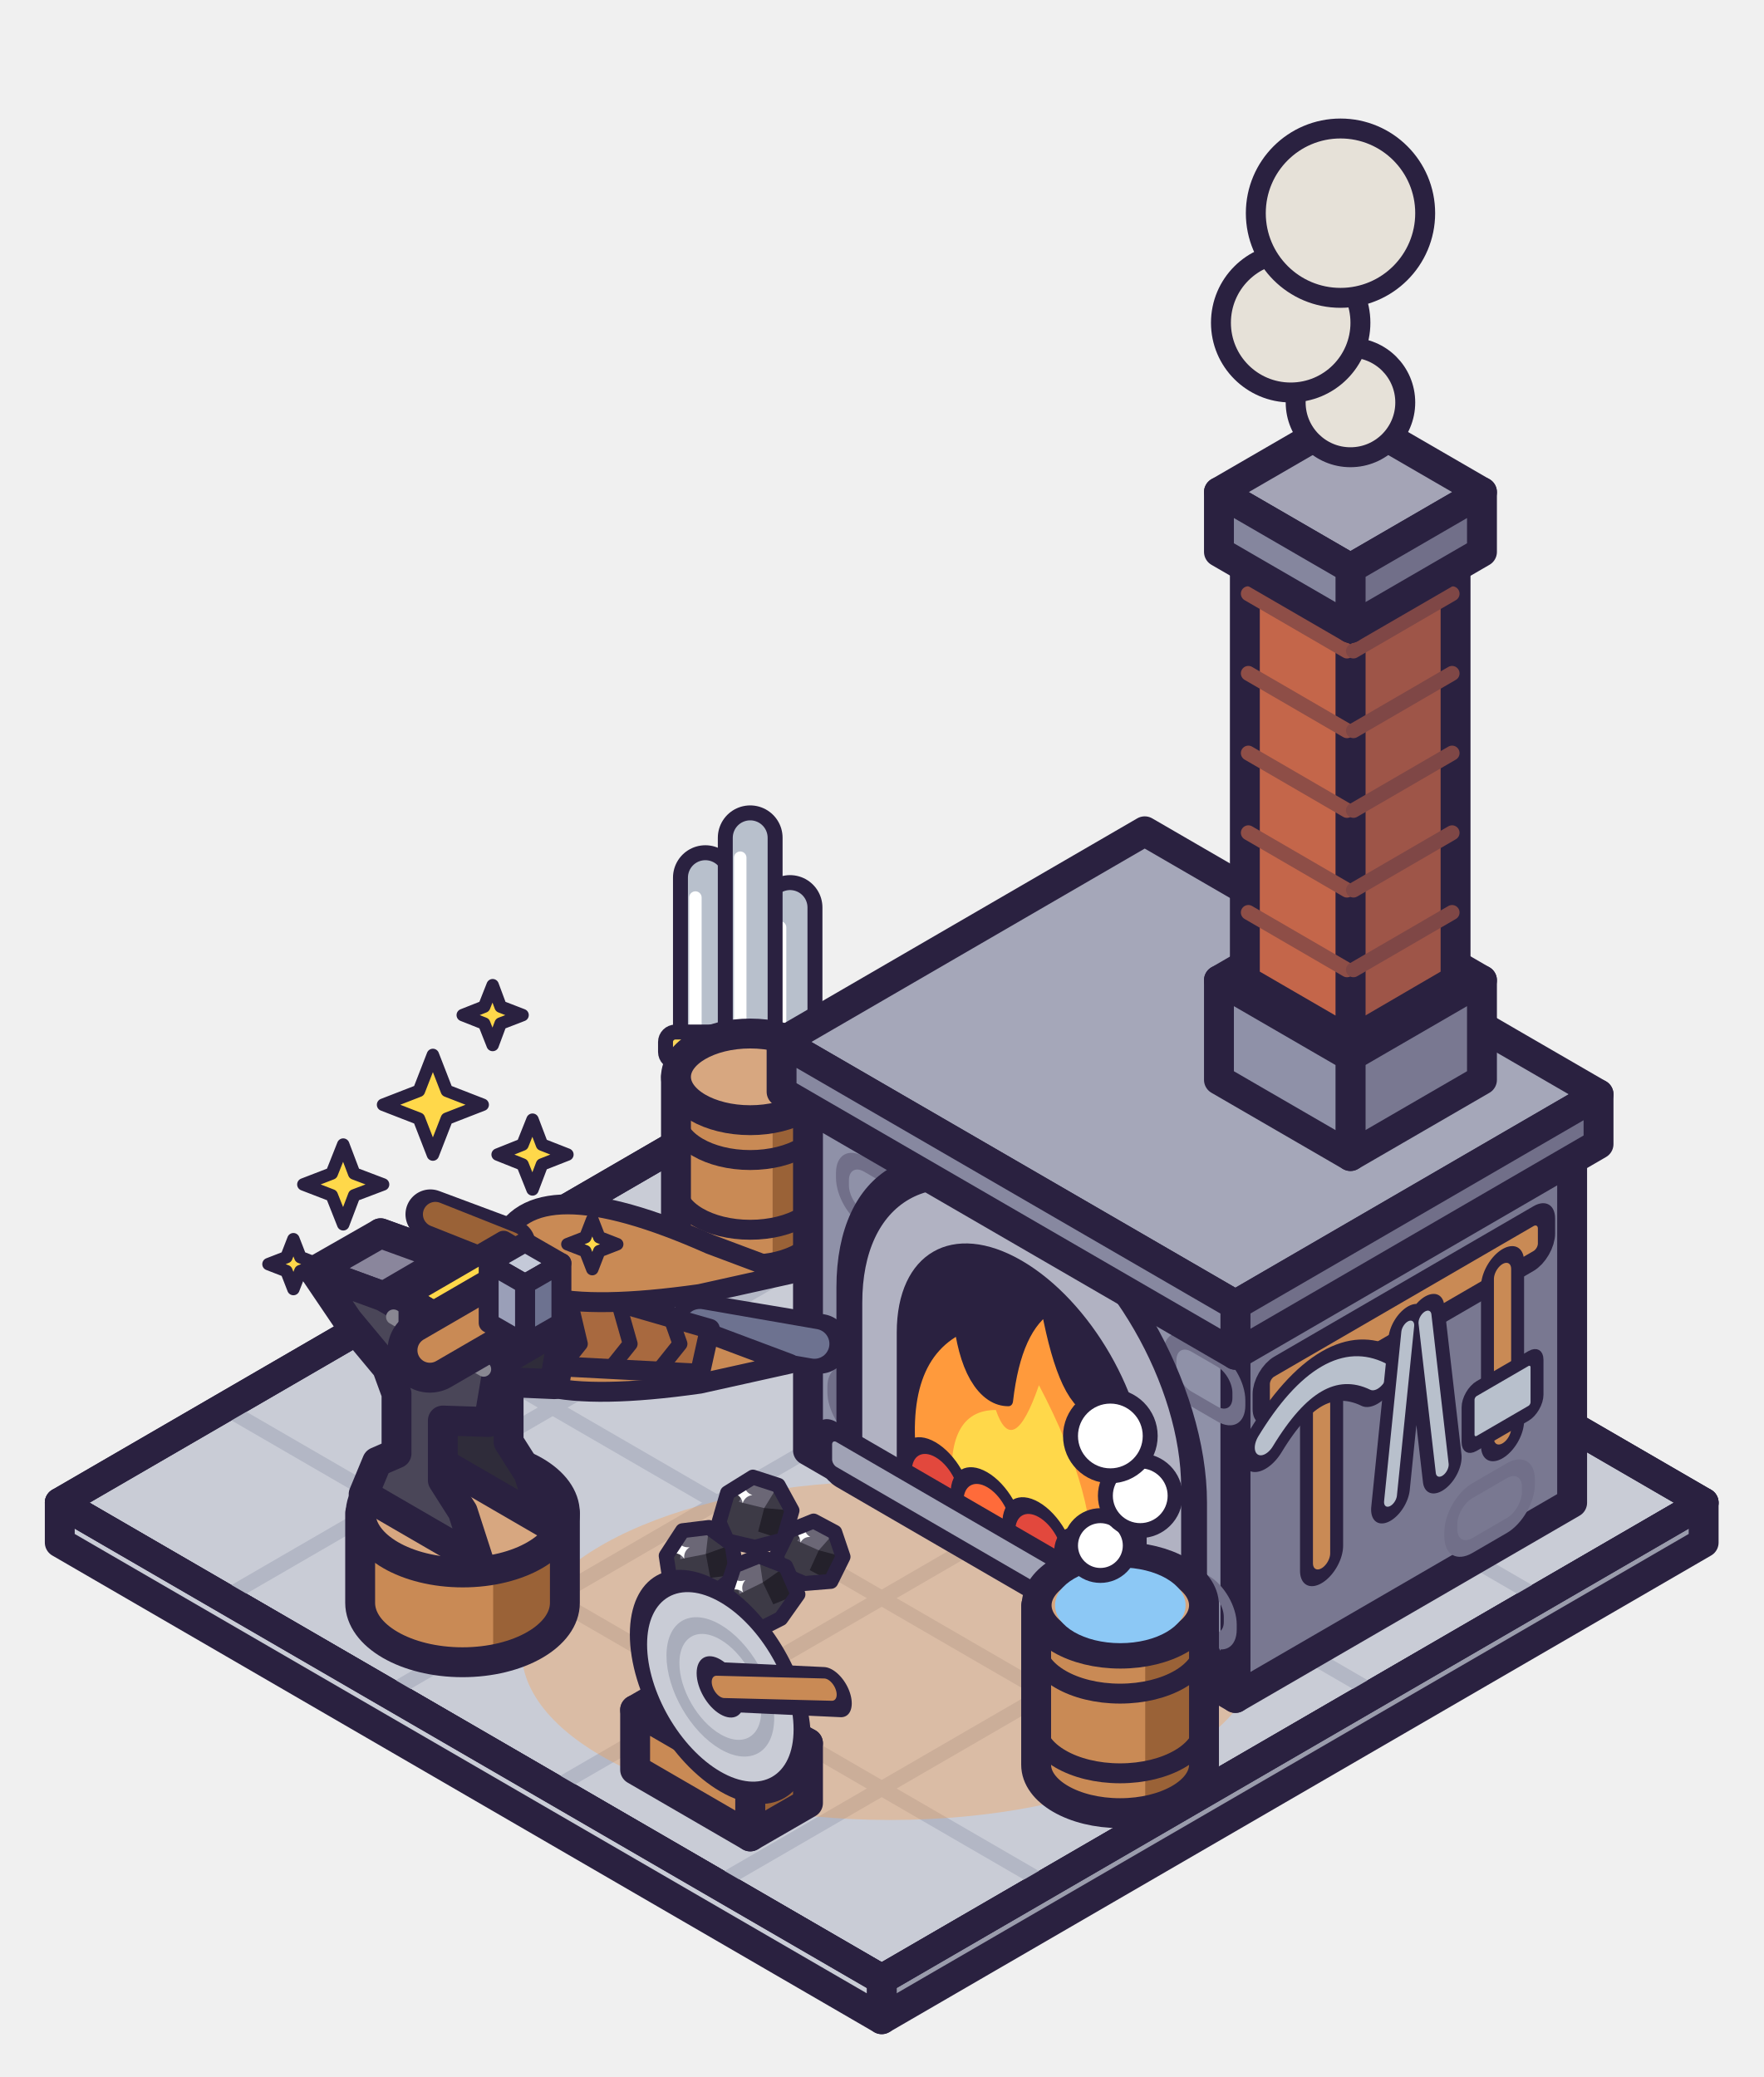
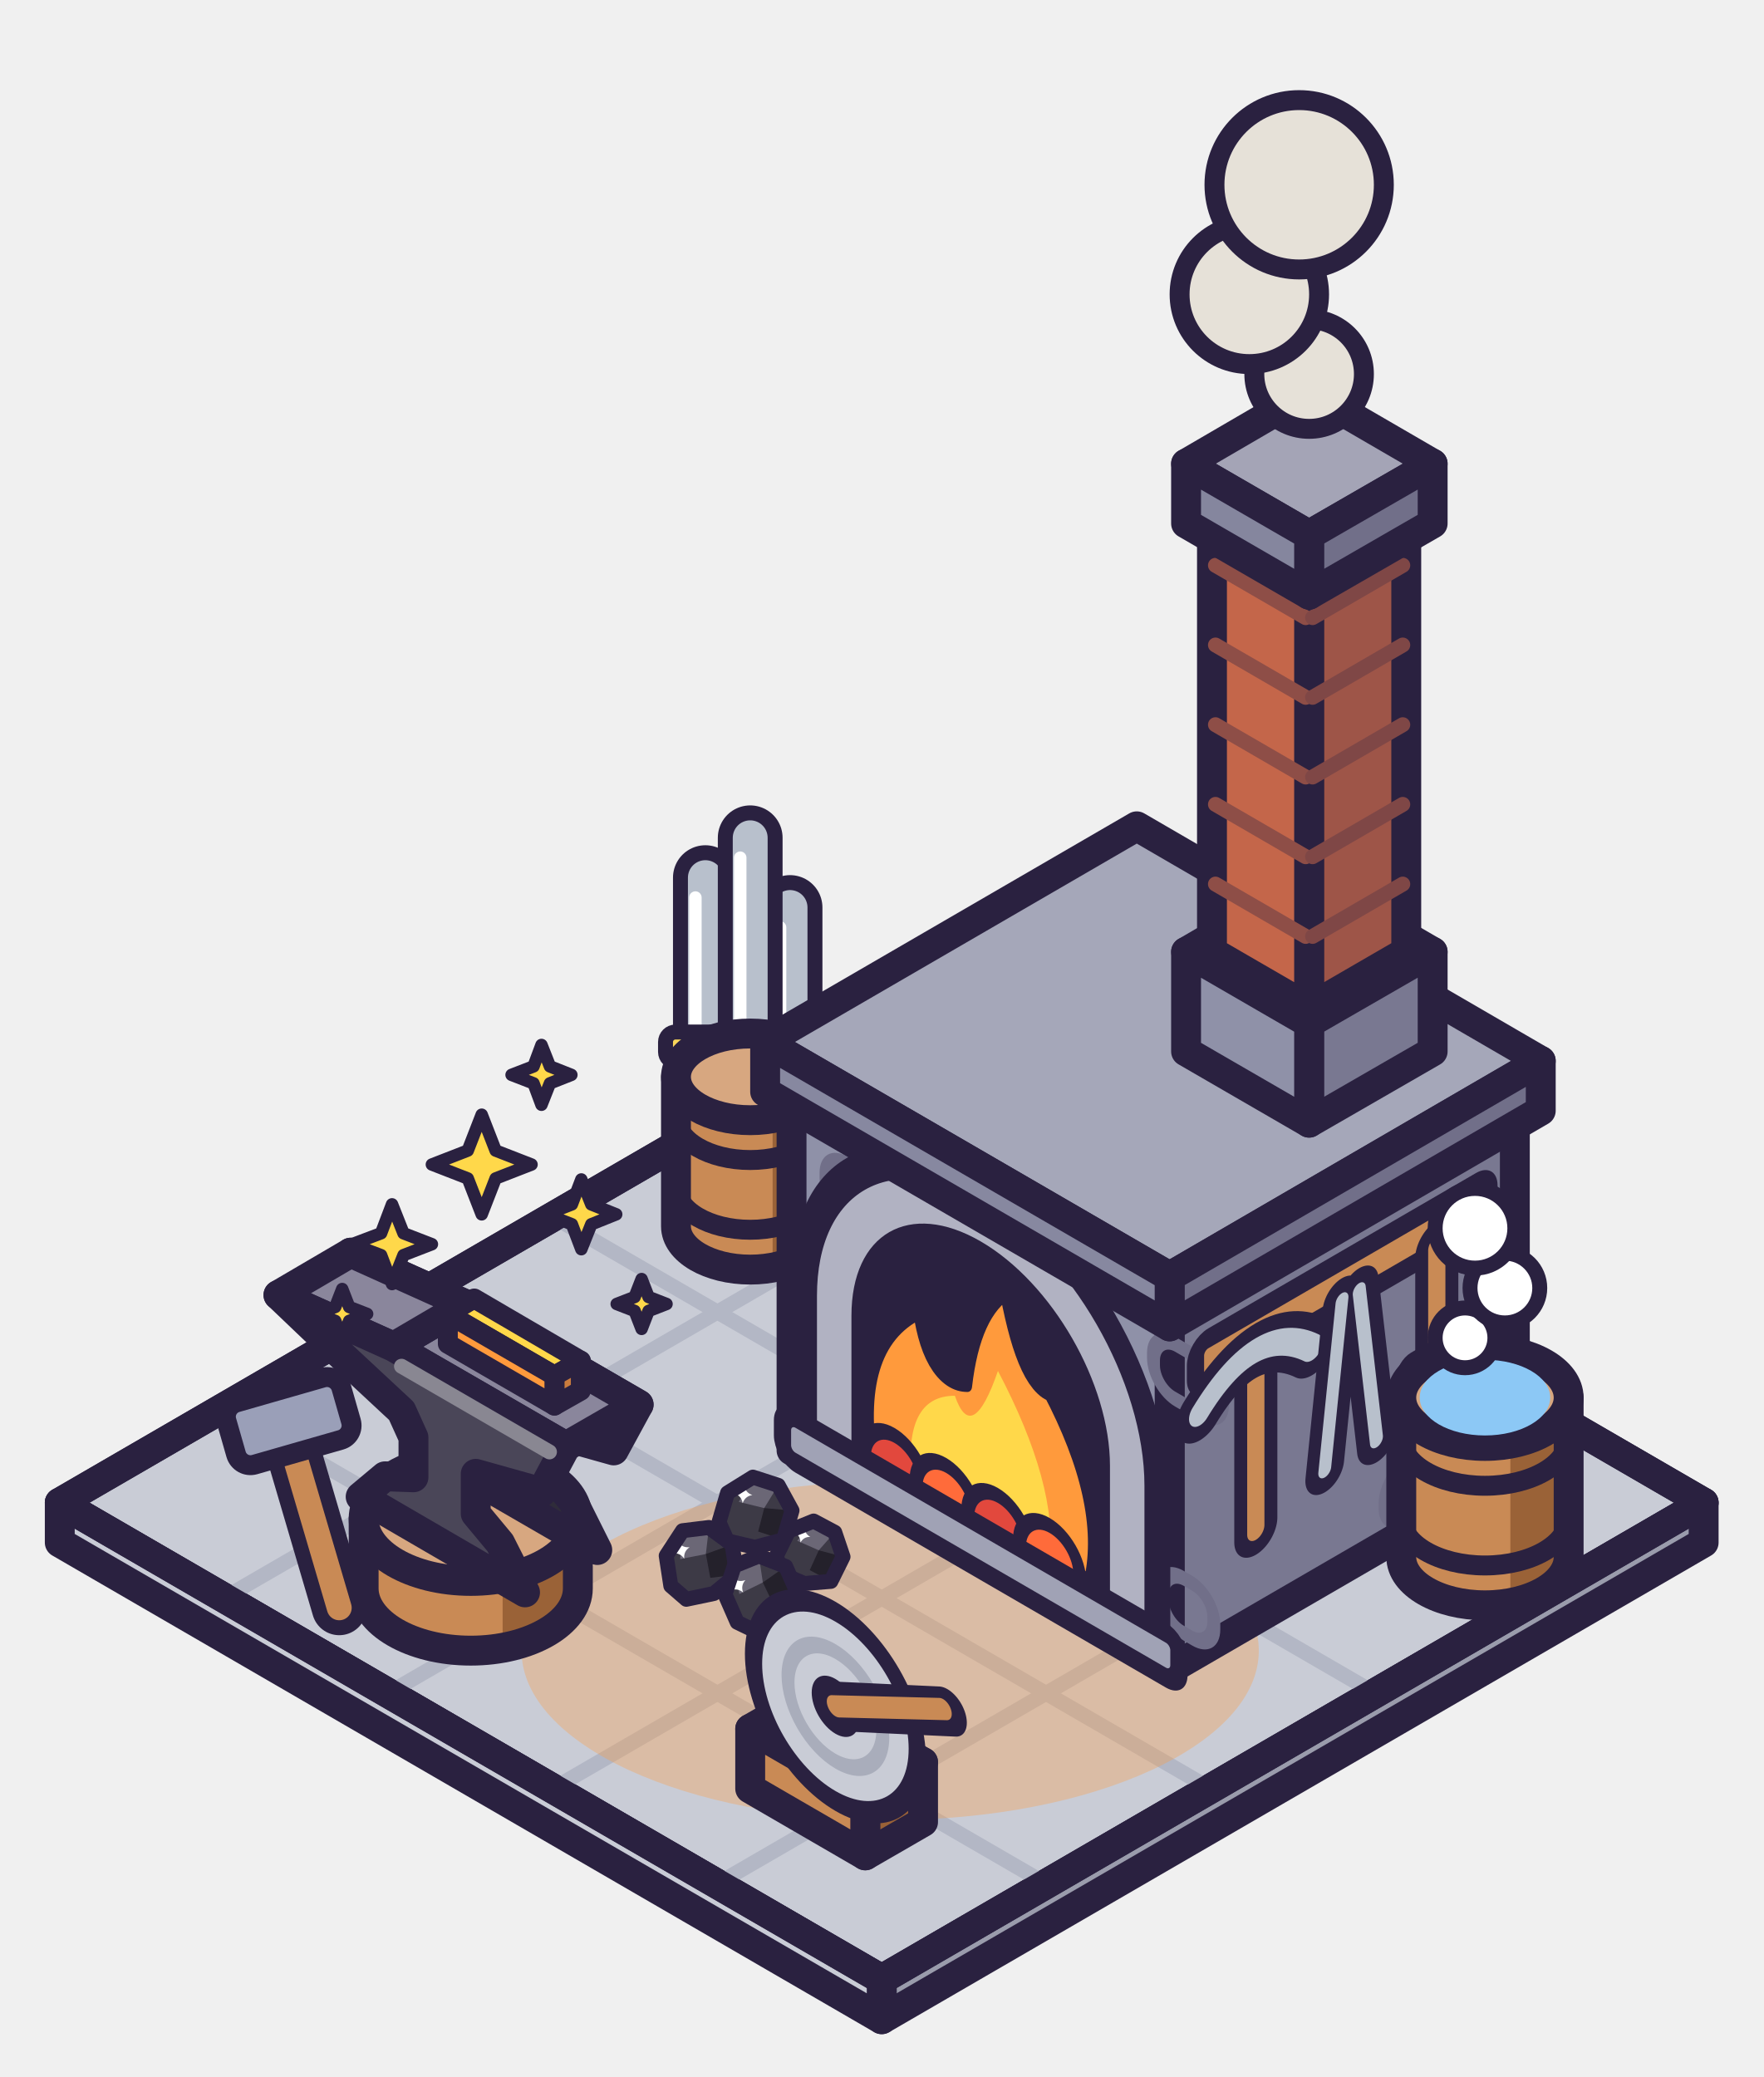
<svg xmlns="http://www.w3.org/2000/svg" width="354" height="417" viewBox="0 0 354 417" stroke-linejoin="round" stroke-linecap="round">
  <defs>
    <clipPath id="cyl1">
      <path d="M135.7 216.2 L135.7 246.2 A14.9 8.7 0 0 0 165.5 246.2 L165.5 216.2 Z" />
    </clipPath>
    <clipPath id="cyl2">
-       <path d="M72.3 303.8 L72.3 321.8 A20.5 11.9 0 0 0 113.4 321.8 L113.4 303.8 Z" />
+       <path d="M73 304.9 L73 318.9 A21.5 12.5 0 0 0 116 318.9 L116 304.9 Z" />
    </clipPath>
    <clipPath id="cyl3">
-       <path d="M208 322.3 L208 354.3 A16.8 9.7 0 0 0 241.7 354.3 L241.7 322.3 Z" />
+       <path d="M281.3 280.6 L281.3 312.6 A16.8 9.7 0 0 0 314.9 312.6 L314.9 280.6 Z" />
    </clipPath>
  </defs>
  <polygon points="177,206 342,301.7 177,397.4 12,301.7" fill="#c9ccd6" stroke="#2a2140" stroke-width="6" />
  <polygon points="342,309.7 177,405.4 177,397.4 342,301.7" fill="#9a9cac" stroke="#2a2140" stroke-width="6" />
  <polygon points="177,405.4 12,309.7 12,301.7 177,397.4" fill="#c9ccd6" stroke="#2a2140" stroke-width="6" />
  <path d="M207.4 226.7 L47.6 319.3" stroke="#b3b7c5" stroke-width="3" fill="none" />
  <path d="M146.6 226.7 L306.4 319.3" stroke="#b3b7c5" stroke-width="3" fill="none" />
  <path d="M240.4 245.8 L80.6 338.4" stroke="#b3b7c5" stroke-width="3" fill="none" />
  <path d="M113.6 245.8 L273.4 338.4" stroke="#b3b7c5" stroke-width="3" fill="none" />
  <path d="M273.4 265 L113.6 357.6" stroke="#b3b7c5" stroke-width="3" fill="none" />
  <path d="M80.6 265 L240.4 357.6" stroke="#b3b7c5" stroke-width="3" fill="none" />
  <path d="M306.4 284.1 L146.6 376.7" stroke="#b3b7c5" stroke-width="3" fill="none" />
  <path d="M47.6 284.1 L207.4 376.7" stroke="#b3b7c5" stroke-width="3" fill="none" />
  <polygon points="177,206 342,301.7 177,397.4 12,301.7" fill="none" stroke="#2a2140" stroke-width="6" />
  <ellipse cx="178.7" cy="331.4" rx="74" ry="34" fill="#ff9a3c" opacity="0.32" />
  <path d="M141.6 216.2 L141.6 176.2" stroke="#2a2140" stroke-width="13" />
  <path d="M141.6 216.2 L141.6 176.2" stroke="#b8c0cc" stroke-width="7" />
  <path d="M139.6 180.2 L139.6 208.2" stroke="#ffffff" stroke-width="2.5" />
  <rect x="133.6" y="207.2" width="16" height="6" rx="2" fill="#f9d65a" stroke="#2a2140" stroke-width="3" />
  <path d="M158.6 216.2 L158.6 182.2" stroke="#2a2140" stroke-width="13" />
  <path d="M158.6 216.2 L158.6 182.2" stroke="#b8c0cc" stroke-width="7" />
  <path d="M156.6 186.2 L156.6 208.2" stroke="#ffffff" stroke-width="2.5" />
  <rect x="150.6" y="207.2" width="16" height="6" rx="2" fill="#f9d65a" stroke="#2a2140" stroke-width="3" />
  <path d="M150.6 216.2 L150.6 168.2" stroke="#2a2140" stroke-width="13" />
  <path d="M150.6 216.2 L150.6 168.2" stroke="#b8c0cc" stroke-width="7" />
  <path d="M148.6 172.2 L148.6 208.2" stroke="#ffffff" stroke-width="2.5" />
  <rect x="142.6" y="207.2" width="16" height="6" rx="2" fill="#f9d65a" stroke="#2a2140" stroke-width="3" />
  <path d="M135.7 216.2 L135.7 246.2 A14.9 8.7 0 0 0 165.5 246.2 L165.5 216.2 Z" fill="#c98a55" />
  <rect x="155.1" y="207.5" width="14.9" height="47.3" fill="#9a6237" clip-path="url(#cyl1)" />
  <path d="M135.7 238.2 A14.9 8.7 0 0 0 165.5 238.2" stroke="#2a2140" stroke-width="4" fill="none" clip-path="url(#cyl1)" />
  <path d="M135.7 224.2 A14.9 8.7 0 0 0 165.5 224.2" stroke="#2a2140" stroke-width="4" fill="none" clip-path="url(#cyl1)" />
  <path d="M135.7 216.2 L135.7 246.2 A14.9 8.7 0 0 0 165.5 246.2 L165.5 216.2 Z" fill="none" stroke="#2a2140" stroke-width="6" />
  <ellipse cx="150.6" cy="216.2" rx="14.9" ry="8.7" fill="#d7a780" stroke="#2a2140" stroke-width="6" />
-   <polygon points="229.8,179.9 315.6,229.7 248,268.9 162.2,219.2" fill="#b1b2c2" stroke="#2a2140" stroke-width="6" />
-   <polygon points="315.6,301.7 248,340.9 248,268.9 315.6,229.7" fill="#797891" stroke="#2a2140" stroke-width="6" />
-   <polygon points="248,340.9 162.2,291.2 162.2,219.2 248,268.9" fill="#8f91a8" stroke="#2a2140" stroke-width="6" />
-   <g transform="matrix(0.865 0.502 0 1 162.2 291.2)">
+   <polygon points="228.2,179 304.1,223 234.8,263.2 158.9,219.2" fill="#b1b2c2" stroke="#2a2140" stroke-width="6" />
+   <polygon points="304.1,295 234.8,335.2 234.8,263.2 304.1,223" fill="#797891" stroke="#2a2140" stroke-width="6" />
+   <polygon points="234.8,335.2 158.9,291.2 158.9,219.2 234.8,263.2" fill="#8f91a8" stroke="#2a2140" stroke-width="6" />
+   <g transform="matrix(0.865 0.502 0 1 158.9 291.2)">
    <rect x="6" y="-20" width="14" height="11" rx="5" fill="none" stroke="#716f89" stroke-width="3" />
  </g>
-   <g transform="matrix(0.865 0.502 0 1 162.2 291.2)">
+   <g transform="matrix(0.865 0.502 0 1 158.9 291.2)">
    <rect x="8" y="-64" width="18" height="11" rx="5" fill="none" stroke="#716f89" stroke-width="3" />
  </g>
-   <g transform="matrix(0.865 0.502 0 1 162.2 291.2)">
+   <g transform="matrix(0.865 0.502 0 1 158.9 291.2)">
    <rect x="84" y="-66" width="16" height="11" rx="5" fill="none" stroke="#716f89" stroke-width="3" />
  </g>
-   <g transform="matrix(0.865 0.502 0 1 162.2 291.2)">
+   <g transform="matrix(0.865 0.502 0 1 158.9 291.2)">
    <rect x="86" y="-20" width="12" height="11" rx="5" fill="none" stroke="#716f89" stroke-width="3" />
  </g>
-   <g transform="matrix(0.865 -0.502 0 1 248 340.9)">
+   <g transform="matrix(0.865 -0.502 0 1 234.8 335.2)">
    <rect x="50" y="-14" width="18" height="11" rx="5" fill="none" stroke="#716f89" stroke-width="3" />
  </g>
-   <g transform="matrix(0.865 0.502 0 1 162.2 291.2)">
-     <path d="M9.6 0 V-36 A40 40 0 0 1 89.6 -36 V0 Z" fill="#b1b2c2" stroke="#2a2140" stroke-width="6" />
-     <path d="M9.6 -36 A40 40 0 0 1 89.6 -36" fill="none" stroke="#2a2140" stroke-width="3" stroke-dasharray="3 14" />
-     <path d="M20.6 -6 V-34 A29 29 0 0 1 78.6 -34 V-6 Z" fill="#2a2140" />
-     <path d="M23.6 -8 Q19.6 -30 35.6 -44 Q37.6 -30 45.6 -34 Q47.6 -50 55.6 -58 Q59.6 -40 65.6 -42 Q79.6 -26 75.6 -8 Z" fill="#ff9a3c" stroke="#2a2140" stroke-width="4" />
-     <path d="M33.6 -8 Q31.6 -24 43.6 -30 Q47.6 -22 53.6 -40 Q67.6 -24 65.6 -8 Z" fill="#ffd84a" />
-     <circle cx="29.6" cy="-8" r="7" fill="#e2483d" stroke="#2a2140" stroke-width="3" />
-     <circle cx="41.6" cy="-8" r="7" fill="#ff6b3a" stroke="#2a2140" stroke-width="3" />
-     <circle cx="53.6" cy="-8" r="7" fill="#e2483d" stroke="#2a2140" stroke-width="3" />
-     <circle cx="65.6" cy="-8" r="7" fill="#ff6b3a" stroke="#2a2140" stroke-width="3" />
-     <rect x="3.6" y="-7" width="92" height="9" rx="3" fill="#a0a2b5" stroke="#2a2140" stroke-width="4" />
+   <g transform="matrix(0.865 0.502 0 1 158.9 291.2)">
+     <path d="M2.9 0 V-34 A41 41 0 0 1 84.9 -34 V0 Z" fill="#b1b2c2" stroke="#2a2140" stroke-width="6" />
+     <path d="M2.9 -34 A41 41 0 0 1 84.9 -34" fill="none" stroke="#2a2140" stroke-width="3" stroke-dasharray="3 14" />
+     <path d="M13.9 -6 V-34 A30 30 0 0 1 73.9 -34 V-6 Z" fill="#2a2140" />
+     <path d="M17.9 -8 Q13.9 -30 29.9 -44 Q31.9 -30 39.9 -34 Q41.9 -50 49.9 -58 Q53.9 -40 59.9 -42 Q73.9 -26 69.9 -8 Z" fill="#ff9a3c" stroke="#2a2140" stroke-width="4" />
+     <path d="M27.9 -8 Q25.9 -24 37.9 -30 Q41.9 -22 47.9 -40 Q61.9 -24 59.9 -8 Z" fill="#ffd84a" />
+     <circle cx="23.9" cy="-8" r="7" fill="#e2483d" stroke="#2a2140" stroke-width="3" />
+     <circle cx="35.9" cy="-8" r="7" fill="#ff6b3a" stroke="#2a2140" stroke-width="3" />
+     <circle cx="47.9" cy="-8" r="7" fill="#e2483d" stroke="#2a2140" stroke-width="3" />
+     <circle cx="59.9" cy="-8" r="7" fill="#ff6b3a" stroke="#2a2140" stroke-width="3" />
+     <rect x="-2.1" y="-7" width="92" height="9" rx="3" fill="#a0a2b5" stroke="#2a2140" stroke-width="4" />
  </g>
-   <g transform="matrix(0.865 -0.502 0 1 248 340.9)">
-     <rect x="6" y="-62" width="66.2" height="9" rx="3" fill="#c98a55" stroke="#2a2140" stroke-width="4" />
+   <g transform="matrix(0.865 -0.502 0 1 234.8 335.2)">
+     <rect x="6" y="-62" width="68.1" height="9" rx="3" fill="#c98a55" stroke="#2a2140" stroke-width="4" />
    <path d="M20 -54 L20 -18" stroke="#2a2140" stroke-width="10" fill="none" />
    <path d="M20 -54 L20 -18" stroke="#c98a55" stroke-width="4" fill="none" />
    <path d="M7 -48 Q20 -60 33 -48" stroke="#2a2140" stroke-width="11" fill="none" />
    <path d="M7 -48 Q20 -60 33 -48" stroke="#b8c0cc" stroke-width="5" fill="none" />
    <path d="M40 -54 L36 -22 M44 -54 L48 -22" stroke="#2a2140" stroke-width="9" fill="none" />
    <path d="M40 -54 L36 -22 M44 -54 L48 -22" stroke="#b8c0cc" stroke-width="3" fill="none" />
    <path d="M62 -54 L62 -22" stroke="#2a2140" stroke-width="10" fill="none" />
    <path d="M62 -54 L62 -22" stroke="#c98a55" stroke-width="4" fill="none" />
    <rect x="54" y="-34" width="16" height="11" rx="2" fill="#b8c0cc" stroke="#2a2140" stroke-width="3" />
  </g>
-   <polygon points="229.8,166.9 320.9,219.7 248,262 156.9,209.2" fill="#a5a7b9" stroke="#2a2140" stroke-width="6" />
-   <polygon points="320.9,229.7 248,272 248,262 320.9,219.7" fill="#716f89" stroke="#2a2140" stroke-width="6" />
-   <polygon points="248,272 156.9,219.2 156.9,209.2 248,262" fill="#8788a0" stroke="#2a2140" stroke-width="6" />
-   <polygon points="271.1,181.5 297.5,196.8 271.1,212.1 244.7,196.8" fill="#b1b2c2" stroke="#2a2140" stroke-width="6" />
-   <polygon points="297.5,216.8 271.1,232.1 271.1,212.1 297.5,196.8" fill="#797891" stroke="#2a2140" stroke-width="6" />
-   <polygon points="271.1,232.1 244.7,216.8 244.7,196.8 271.1,212.1" fill="#8f91a8" stroke="#2a2140" stroke-width="6" />
-   <polygon points="271.1,98.6 292.2,110.8 271.1,123.1 249.9,110.8" fill="#d38c77" stroke="#2a2140" stroke-width="6" />
-   <polygon points="292.2,196.8 271.1,209.1 271.1,123.1 292.2,110.8" fill="#9e5548" stroke="#2a2140" stroke-width="6" />
-   <polygon points="271.1,209.1 249.9,196.8 249.9,110.8 271.1,123.1" fill="#c4664a" stroke="#2a2140" stroke-width="6" />
-   <path d="M250.6 183.2 L270.4 194.7" stroke="#8e4e47" stroke-width="3" fill="none" />
-   <path d="M271.7 194.7 L291.5 183.2" stroke="#7f4746" stroke-width="3" fill="none" />
-   <path d="M250.6 167.2 L270.4 178.7" stroke="#8e4e47" stroke-width="3" fill="none" />
-   <path d="M271.7 178.7 L291.5 167.2" stroke="#7f4746" stroke-width="3" fill="none" />
-   <path d="M250.6 151.2 L270.4 162.7" stroke="#8e4e47" stroke-width="3" fill="none" />
-   <path d="M271.7 162.7 L291.5 151.2" stroke="#7f4746" stroke-width="3" fill="none" />
-   <path d="M250.6 135.2 L270.4 146.7" stroke="#8e4e47" stroke-width="3" fill="none" />
-   <path d="M271.7 146.7 L291.5 135.2" stroke="#7f4746" stroke-width="3" fill="none" />
-   <path d="M250.6 119.2 L270.4 130.7" stroke="#8e4e47" stroke-width="3" fill="none" />
-   <path d="M271.7 130.7 L291.5 119.2" stroke="#7f4746" stroke-width="3" fill="none" />
-   <polygon points="271.1,83.5 297.5,98.8 271.1,114.1 244.7,98.8" fill="#a4a4b6" stroke="#2a2140" stroke-width="6" />
-   <polygon points="297.5,110.8 271.1,126.1 271.1,114.1 297.5,98.8" fill="#716f89" stroke="#2a2140" stroke-width="6" />
-   <polygon points="271.1,126.1 244.7,110.8 244.7,98.8 271.1,114.1" fill="#85869e" stroke="#2a2140" stroke-width="6" />
-   <circle cx="271.1" cy="80.8" r="11" fill="#e6e1d8" stroke="#2a2140" stroke-width="4" />
-   <circle cx="259.1" cy="64.8" r="14" fill="#e6e1d8" stroke="#2a2140" stroke-width="4" />
-   <circle cx="269.1" cy="42.8" r="17" fill="#e6e1d8" stroke="#2a2140" stroke-width="4" />
-   <path d="M140.5 265.8 L164.5 269.8" stroke="#2a2140" stroke-width="12" />
-   <path d="M140.5 265.8 L163.5 269.8" stroke="#6d7290" stroke-width="6" />
-   <path d="M158.5 273.8 L142.5 267.8 Q106.5 251.8 100.4 267.8 Q98.4 283.8 140.5 277.8 Z" fill="#c98a55" stroke="#2a2140" stroke-width="4" />
-   <path d="M142.5 266.8 L104.5 255.8 L102.5 273.8 L140.5 275.8 Z" fill="#a8693f" stroke="#2a2140" stroke-width="4" />
-   <path d="M132.5 258.5 L136.5 269.8 L132.5 274.8" fill="none" stroke="#2a2140" stroke-width="3" />
-   <path d="M122.5 255.7 L126.5 269.8 L122.5 274.8" fill="none" stroke="#2a2140" stroke-width="3" />
-   <path d="M112.5 252.9 L116.5 269.8 L112.5 274.8" fill="none" stroke="#2a2140" stroke-width="3" />
-   <path d="M158.5 255.8 L142.5 249.8 Q106.5 233.8 100.4 249.8 Q98.4 265.8 140.5 259.8 Z" fill="#c98a55" stroke="#2a2140" stroke-width="4" />
-   <path d="M102.5 249.8 L86.4 243.8 M102.5 271.8 L86.4 273.8" stroke="#2a2140" stroke-width="10" />
-   <path d="M102.5 249.8 L87.4 243.8 M102.5 271.8 L87.4 273.8" stroke="#9a6237" stroke-width="5" />
+   <polygon points="228.2,165.9 309.3,213 234.8,256.3 153.6,209.2" fill="#a5a7b9" stroke="#2a2140" stroke-width="6" />
+   <polygon points="309.3,223 234.8,266.3 234.8,256.3 309.3,213" fill="#716f89" stroke="#2a2140" stroke-width="6" />
+   <polygon points="234.8,266.3 153.6,219.2 153.6,209.2 234.8,256.3" fill="#8788a0" stroke="#2a2140" stroke-width="6" />
+   <polygon points="262.8,176.7 287.6,191.1 262.8,205.4 238.1,191.1" fill="#b1b2c2" stroke="#2a2140" stroke-width="6" />
+   <polygon points="287.6,211.1 262.8,225.4 262.8,205.4 287.6,191.1" fill="#797891" stroke="#2a2140" stroke-width="6" />
+   <polygon points="262.8,225.4 238.1,211.1 238.1,191.1 262.8,205.4" fill="#8f91a8" stroke="#2a2140" stroke-width="6" />
+   <polygon points="262.8,93.8 282.3,105.1 262.8,116.4 243.3,105.1" fill="#d38c77" stroke="#2a2140" stroke-width="6" />
+   <polygon points="282.3,191.1 262.8,202.4 262.8,116.4 282.3,105.1" fill="#9e5548" stroke="#2a2140" stroke-width="6" />
+   <polygon points="262.8,202.4 243.3,191.1 243.3,105.1 262.8,116.4" fill="#c4664a" stroke="#2a2140" stroke-width="6" />
+   <path d="M244 177.5 L262.1 188" stroke="#8e4e47" stroke-width="3" fill="none" />
+   <path d="M263.5 188 L281.6 177.5" stroke="#7f4746" stroke-width="3" fill="none" />
+   <path d="M244 161.5 L262.1 172" stroke="#8e4e47" stroke-width="3" fill="none" />
+   <path d="M263.5 172 L281.6 161.5" stroke="#7f4746" stroke-width="3" fill="none" />
+   <path d="M244 145.5 L262.1 156" stroke="#8e4e47" stroke-width="3" fill="none" />
+   <path d="M263.5 156 L281.6 145.5" stroke="#7f4746" stroke-width="3" fill="none" />
+   <path d="M244 129.5 L262.1 140" stroke="#8e4e47" stroke-width="3" fill="none" />
+   <path d="M263.5 140 L281.6 129.5" stroke="#7f4746" stroke-width="3" fill="none" />
+   <path d="M244 113.5 L262.1 124" stroke="#8e4e47" stroke-width="3" fill="none" />
+   <path d="M263.5 124 L281.6 113.5" stroke="#7f4746" stroke-width="3" fill="none" />
+   <polygon points="262.8,78.7 287.6,93.1 262.8,107.4 238.1,93.1" fill="#a4a4b6" stroke="#2a2140" stroke-width="6" />
+   <polygon points="287.6,105.1 262.8,119.4 262.8,107.4 287.6,93.1" fill="#716f89" stroke="#2a2140" stroke-width="6" />
+   <polygon points="262.8,119.4 238.1,105.1 238.1,93.1 262.8,107.4" fill="#85869e" stroke="#2a2140" stroke-width="6" />
+   <circle cx="262.8" cy="75.1" r="11" fill="#e6e1d8" stroke="#2a2140" stroke-width="4" />
+   <circle cx="250.8" cy="59.1" r="14" fill="#e6e1d8" stroke="#2a2140" stroke-width="4" />
+   <circle cx="260.8" cy="37.1" r="17" fill="#e6e1d8" stroke="#2a2140" stroke-width="4" />
  <g transform="translate(140.3 314) rotate(-20) scale(0.2) translate(-50 -55)">
    <polygon points="16,66 22,36 46,18 72,24 88,48 82,78 54,88 26,84" fill="#3d3a46" />
    <polygon points="46,18 72,24 60,48 34,44" fill="#6b6776" />
    <polygon points="60,48 88,48 82,78 56,72" fill="#24212b" />
    <path d="M38 27 Q39.8 34.2 47 36 Q39.8 37.8 38 45 Q36.2 37.8 29 36 Q36.2 34.2 38 27 Z" fill="#ffffff" />
    <polygon points="16,66 22,36 46,18 72,24 88,48 82,78 54,88 26,84" fill="none" stroke="#2a2140" stroke-width="15" />
  </g>
  <g transform="translate(162.3 312) rotate(15) scale(0.18) translate(-50 -55)">
    <polygon points="16,66 22,36 46,18 72,24 88,48 82,78 54,88 26,84" fill="#3d3a46" />
    <polygon points="46,18 72,24 60,48 34,44" fill="#6b6776" />
    <polygon points="60,48 88,48 82,78 56,72" fill="#24212b" />
    <path d="M38 27 Q39.8 34.2 47 36 Q39.8 37.8 38 45 Q36.2 37.8 29 36 Q36.2 34.2 38 27 Z" fill="#ffffff" />
    <polygon points="16,66 22,36 46,18 72,24 88,48 82,78 54,88 26,84" fill="none" stroke="#2a2140" stroke-width="16.7" />
  </g>
  <g transform="translate(151.3 304) rotate(5) scale(0.2) translate(-50 -55)">
    <polygon points="16,66 22,36 46,18 72,24 88,48 82,78 54,88 26,84" fill="#3d3a46" />
    <polygon points="46,18 72,24 60,48 34,44" fill="#6b6776" />
    <polygon points="60,48 88,48 82,78 56,72" fill="#24212b" />
    <path d="M38 27 Q39.8 34.2 47 36 Q39.8 37.8 38 45 Q36.2 37.8 29 36 Q36.2 34.2 38 27 Z" fill="#ffffff" />
    <polygon points="16,66 22,36 46,18 72,24 88,48 82,78 54,88 26,84" fill="none" stroke="#2a2140" stroke-width="15" />
  </g>
  <g transform="translate(152.3 320) rotate(-35) scale(0.2) translate(-50 -55)">
    <polygon points="16,66 22,36 46,18 72,24 88,48 82,78 54,88 26,84" fill="#3d3a46" />
    <polygon points="46,18 72,24 60,48 34,44" fill="#6b6776" />
    <polygon points="60,48 88,48 82,78 56,72" fill="#24212b" />
    <path d="M38 27 Q39.8 34.2 47 36 Q39.8 37.8 38 45 Q36.2 37.8 29 36 Q36.2 34.2 38 27 Z" fill="#ffffff" />
    <polygon points="16,66 22,36 46,18 72,24 88,48 82,78 54,88 26,84" fill="none" stroke="#2a2140" stroke-width="15" />
  </g>
-   <path d="M72.3 303.8 L72.3 321.8 A20.5 11.9 0 0 0 113.4 321.8 L113.4 303.8 Z" fill="#c98a55" />
-   <rect x="99" y="291.9" width="20.5" height="41.8" fill="#9a6237" clip-path="url(#cyl2)" />
-   <path d="M72.3 303.8 L72.3 321.8 A20.5 11.9 0 0 0 113.4 321.8 L113.4 303.8 Z" fill="none" stroke="#2a2140" stroke-width="6" />
-   <ellipse cx="92.9" cy="303.8" rx="20.5" ry="11.9" fill="#d7a780" stroke="#2a2140" stroke-width="6" />
-   <polygon points="86.3,292.3 109.4,305.7 106.1,295.8 102.1,289.5 102.1,277.5 111.3,277.9 113.3,266 90.2,252.6 76.4,247.6 83,257.4 90.9,267 92.9,272.1 92.9,284.1 88.9,285.8" fill="#2f2c3a" stroke="#2a2140" stroke-width="6" />
-   <polygon points="100.1,273.7 77,260.3 90.2,252.6 113.3,266" fill="#8a869c" stroke="#2a2140" stroke-width="6" />
-   <polygon points="77,260.3 63.1,255.2 76.4,247.6 90.2,252.6" fill="#8a869c" stroke="#2a2140" stroke-width="6" />
-   <polygon points="73,300 96.1,313.4 92.9,303.5 88.9,297.2 88.9,285.2 98.1,285.5 100.1,273.7 77,260.3 63.1,255.2 69.8,265.1 77.7,274.6 79.6,279.8 79.6,291.8 75.7,293.5" fill="#4a4658" stroke="#2a2140" stroke-width="6" />
-   <path d="M79 264.4 L97.1 274.9" stroke="#898792" stroke-width="3" fill="none" />
-   <polygon points="101.1,249.1 106.7,252.4 87.6,263.5 82,260.2" fill="#ffd84a" stroke="#2a2140" stroke-width="4" />
-   <polygon points="106.7,258.4 87.6,269.5 87.6,263.5 106.7,252.4" fill="#ca7c3d" stroke="#2a2140" stroke-width="4" />
-   <polygon points="87.6,269.5 82,266.2 82,260.2 87.6,263.5" fill="#ff9a3c" stroke="#2a2140" stroke-width="4" />
-   <path d="M104.4 260.6 L86.3 271.1" stroke="#2a2140" stroke-width="17" fill="none" />
-   <path d="M104.4 260.6 L86.3 271.1" stroke="#c98a55" stroke-width="5" fill="none" />
-   <polygon points="105.4,249.4 112.7,253.6 105.4,257.8 98.1,253.6" fill="#c4c9d8" stroke="#2a2140" stroke-width="4" />
-   <polygon points="112.7,265.6 105.4,269.8 105.4,257.8 112.7,253.6" fill="#6d7290" stroke="#2a2140" stroke-width="4" />
-   <polygon points="105.4,269.8 98.1,265.6 98.1,253.6 105.4,257.8" fill="#9a9fb8" stroke="#2a2140" stroke-width="4" />
-   <path d="M68.9 229.8 L71.1 235.6 L76.9 237.8 L71.1 240 L68.9 245.8 L66.6 240 L60.9 237.8 L66.6 235.6 Z" fill="#ffd84a" stroke="#2a2140" stroke-width="2.5" />
-   <path d="M86.9 211.8 L89.7 219 L96.9 221.8 L89.7 224.6 L86.9 231.8 L84.1 224.6 L76.9 221.8 L84.1 219 Z" fill="#ffd84a" stroke="#2a2140" stroke-width="2.5" />
-   <path d="M106.9 224.8 L108.8 229.8 L113.9 231.8 L108.8 233.8 L106.9 238.8 L104.9 233.8 L99.9 231.8 L104.9 229.8 Z" fill="#ffd84a" stroke="#2a2140" stroke-width="2.5" />
-   <path d="M58.9 248.8 L60.3 252.4 L63.9 253.8 L60.3 255.2 L58.9 258.8 L57.5 255.2 L53.9 253.8 L57.5 252.4 Z" fill="#ffd84a" stroke="#2a2140" stroke-width="2.5" />
-   <path d="M118.9 244.8 L120.3 248.4 L123.9 249.8 L120.3 251.2 L118.9 254.8 L117.5 251.2 L113.9 249.8 L117.5 248.4 Z" fill="#ffd84a" stroke="#2a2140" stroke-width="2.5" />
-   <path d="M98.9 197.8 L100.5 202.1 L104.9 203.8 L100.5 205.5 L98.9 209.8 L97.2 205.5 L92.9 203.8 L97.2 202.1 Z" fill="#ffd84a" stroke="#2a2140" stroke-width="2.5" />
-   <polygon points="139.1,336.6 162.2,350 150.6,356.7 127.5,343.3" fill="#d7a780" stroke="#2a2140" stroke-width="6" />
-   <polygon points="162.2,362 150.6,368.7 150.6,356.7 162.2,350" fill="#9a6237" stroke="#2a2140" stroke-width="6" />
-   <polygon points="150.6,368.7 127.5,355.3 127.5,343.3 150.6,356.7" fill="#c98a55" stroke="#2a2140" stroke-width="6" />
-   <g transform="matrix(0.865 0.502 0 1 133.1 340)">
+   <path d="M73 304.9 L73 318.9 A21.5 12.5 0 0 0 116 318.9 L116 304.9 Z" fill="#c98a55" />
+   <rect x="100.9" y="292.5" width="21.5" height="38.9" fill="#9a6237" clip-path="url(#cyl2)" />
+   <path d="M73 304.9 L73 318.9 A21.5 12.5 0 0 0 116 318.9 L116 304.9 Z" fill="none" stroke="#2a2140" stroke-width="6" />
+   <ellipse cx="94.5" cy="304.9" rx="21.5" ry="12.5" fill="#d7a780" stroke="#2a2140" stroke-width="6" />
+   <polygon points="86.9,292.1 119.9,311.2 115,301.4 110,295.5 110,287.5 123.2,291.2 128.2,282 93.5,261.9 70.4,251.5 83.6,264.2 95.2,274.9 97.5,280.2 97.5,288.2 91.9,288" fill="#2f2c3a" stroke="#2a2140" stroke-width="6" />
+   <polygon points="113.6,290.4 79,270.4 93.5,261.9 128.2,282" fill="#8a869c" stroke="#2a2140" stroke-width="6" />
+   <polygon points="79,270.4 55.9,260 70.4,251.5 93.5,261.9" fill="#8a869c" stroke="#2a2140" stroke-width="6" />
+   <polygon points="72.4,300.5 105.4,319.7 100.4,309.8 95.5,303.9 95.5,295.9 108.7,299.6 113.6,290.4 79,270.4 55.9,260 69.1,272.6 80.6,283.3 83,288.6 83,296.6 77.3,296.4" fill="#4a4658" stroke="#2a2140" stroke-width="6" />
+   <path d="M80.6 274.3 L110.3 291.5" stroke="#898792" stroke-width="3" fill="none" />
+   <polygon points="95.2,260.7 116.6,273.2 111.3,276.2 89.9,263.8" fill="#ffd84a" stroke="#2a2140" stroke-width="4" />
+   <polygon points="116.6,279.2 111.3,282.2 111.3,276.2 116.6,273.2" fill="#ca7c3d" stroke="#2a2140" stroke-width="4" />
+   <polygon points="111.3,282.2 89.9,269.8 89.9,263.8 111.3,276.2" fill="#ff9a3c" stroke="#2a2140" stroke-width="4" />
+   <path d="M68.1 322.8 L58.1 288.8" stroke="#2a2140" stroke-width="11" />
+   <path d="M68.1 322.8 L58.1 288.8" stroke="#c98a55" stroke-width="5" />
+   <rect x="46.1" y="278.8" width="24" height="13" rx="3" fill="#9a9fb8" stroke="#2a2140" stroke-width="4" transform="rotate(-16 58.1 285.8)" />
+   <path d="M78.7 241.8 L81 247.6 L86.7 249.8 L81 252 L78.7 257.8 L76.5 252 L70.7 249.8 L76.5 247.6 Z" fill="#ffd84a" stroke="#2a2140" stroke-width="2.5" />
+   <path d="M96.7 223.8 L99.5 231 L106.7 233.8 L99.5 236.6 L96.7 243.8 L93.9 236.6 L86.7 233.8 L93.9 231 Z" fill="#ffd84a" stroke="#2a2140" stroke-width="2.5" />
+   <path d="M116.7 236.8 L118.7 241.8 L123.7 243.8 L118.7 245.8 L116.7 250.8 L114.8 245.8 L109.7 243.8 L114.8 241.8 Z" fill="#ffd84a" stroke="#2a2140" stroke-width="2.5" />
+   <path d="M68.7 258.8 L70.1 262.4 L73.7 263.8 L70.1 265.2 L68.7 268.8 L67.3 265.2 L63.7 263.8 L67.3 262.4 Z" fill="#ffd84a" stroke="#2a2140" stroke-width="2.5" />
+   <path d="M128.8 256.8 L130.2 260.4 L133.8 261.8 L130.2 263.2 L128.8 266.8 L127.4 263.2 L123.8 261.8 L127.4 260.4 Z" fill="#ffd84a" stroke="#2a2140" stroke-width="2.5" />
+   <path d="M108.7 209.8 L110.4 214.1 L114.7 215.8 L110.4 217.5 L108.7 221.8 L107.1 217.5 L102.7 215.8 L107.1 214.1 Z" fill="#ffd84a" stroke="#2a2140" stroke-width="2.5" />
+   <polygon points="162.2,340.4 185.3,353.8 173.7,360.5 150.6,347.1" fill="#d7a780" stroke="#2a2140" stroke-width="6" />
+   <polygon points="185.3,365.8 173.7,372.5 173.7,360.5 185.3,353.8" fill="#9a6237" stroke="#2a2140" stroke-width="6" />
+   <polygon points="173.7,372.5 150.6,359.1 150.6,347.1 173.7,360.5" fill="#c98a55" stroke="#2a2140" stroke-width="6" />
+   <g transform="matrix(0.865 0.502 0 1 156.2 343.9)">
    <circle cx="13.3" cy="-8" r="19" fill="#c9ccd6" stroke="#2a2140" stroke-width="4" />
    <circle cx="13.3" cy="-8" r="11" fill="none" stroke="#a9adbb" stroke-width="3" />
    <circle cx="13.3" cy="-8" r="4" fill="#6d7290" stroke="#2a2140" stroke-width="3" />
    <path d="M13.3 -8 L39.3 -20" stroke="#2a2140" stroke-width="9" />
    <path d="M13.3 -8 L38.3 -20" stroke="#c98a55" stroke-width="4" />
  </g>
-   <path d="M208 322.3 L208 354.3 A16.8 9.7 0 0 0 241.7 354.3 L241.7 322.3 Z" fill="#c98a55" />
-   <rect x="229.9" y="312.6" width="16.8" height="51.5" fill="#9a6237" clip-path="url(#cyl3)" />
-   <path d="M208 346.3 A16.8 9.7 0 0 0 241.7 346.3" stroke="#2a2140" stroke-width="4" fill="none" clip-path="url(#cyl3)" />
-   <path d="M208 330.3 A16.8 9.7 0 0 0 241.7 330.3" stroke="#2a2140" stroke-width="4" fill="none" clip-path="url(#cyl3)" />
-   <path d="M208 322.3 L208 354.3 A16.8 9.7 0 0 0 241.7 354.3 L241.7 322.3 Z" fill="none" stroke="#2a2140" stroke-width="6" />
-   <ellipse cx="224.9" cy="322.3" rx="16.8" ry="9.7" fill="#d7a780" stroke="#2a2140" stroke-width="6" />
-   <ellipse cx="224.9" cy="322.3" rx="13.1" ry="7.6" fill="#8cc8f5" />
-   <circle cx="220.9" cy="310.3" r="6" fill="#ffffff" stroke="#2a2140" stroke-width="3" />
-   <circle cx="228.9" cy="300.3" r="7" fill="#ffffff" stroke="#2a2140" stroke-width="3" />
-   <circle cx="222.9" cy="288.3" r="8" fill="#ffffff" stroke="#2a2140" stroke-width="3" />
+   <path d="M281.3 280.6 L281.3 312.6 A16.8 9.7 0 0 0 314.9 312.6 L314.9 280.6 Z" fill="#c98a55" />
+   <rect x="303.2" y="270.9" width="16.8" height="51.5" fill="#9a6237" clip-path="url(#cyl3)" />
+   <path d="M281.3 304.6 A16.8 9.7 0 0 0 314.9 304.6" stroke="#2a2140" stroke-width="4" fill="none" clip-path="url(#cyl3)" />
+   <path d="M281.3 288.6 A16.8 9.7 0 0 0 314.9 288.6" stroke="#2a2140" stroke-width="4" fill="none" clip-path="url(#cyl3)" />
+   <path d="M281.3 280.6 L281.3 312.6 A16.8 9.7 0 0 0 314.9 312.6 L314.9 280.6 Z" fill="none" stroke="#2a2140" stroke-width="6" />
+   <ellipse cx="298.1" cy="280.6" rx="16.8" ry="9.7" fill="#d7a780" stroke="#2a2140" stroke-width="6" />
+   <ellipse cx="298.1" cy="280.6" rx="13.1" ry="7.6" fill="#8cc8f5" />
+   <circle cx="294.1" cy="268.6" r="6" fill="#ffffff" stroke="#2a2140" stroke-width="3" />
+   <circle cx="302.1" cy="258.6" r="7" fill="#ffffff" stroke="#2a2140" stroke-width="3" />
+   <circle cx="296.1" cy="246.6" r="8" fill="#ffffff" stroke="#2a2140" stroke-width="3" />
</svg>
